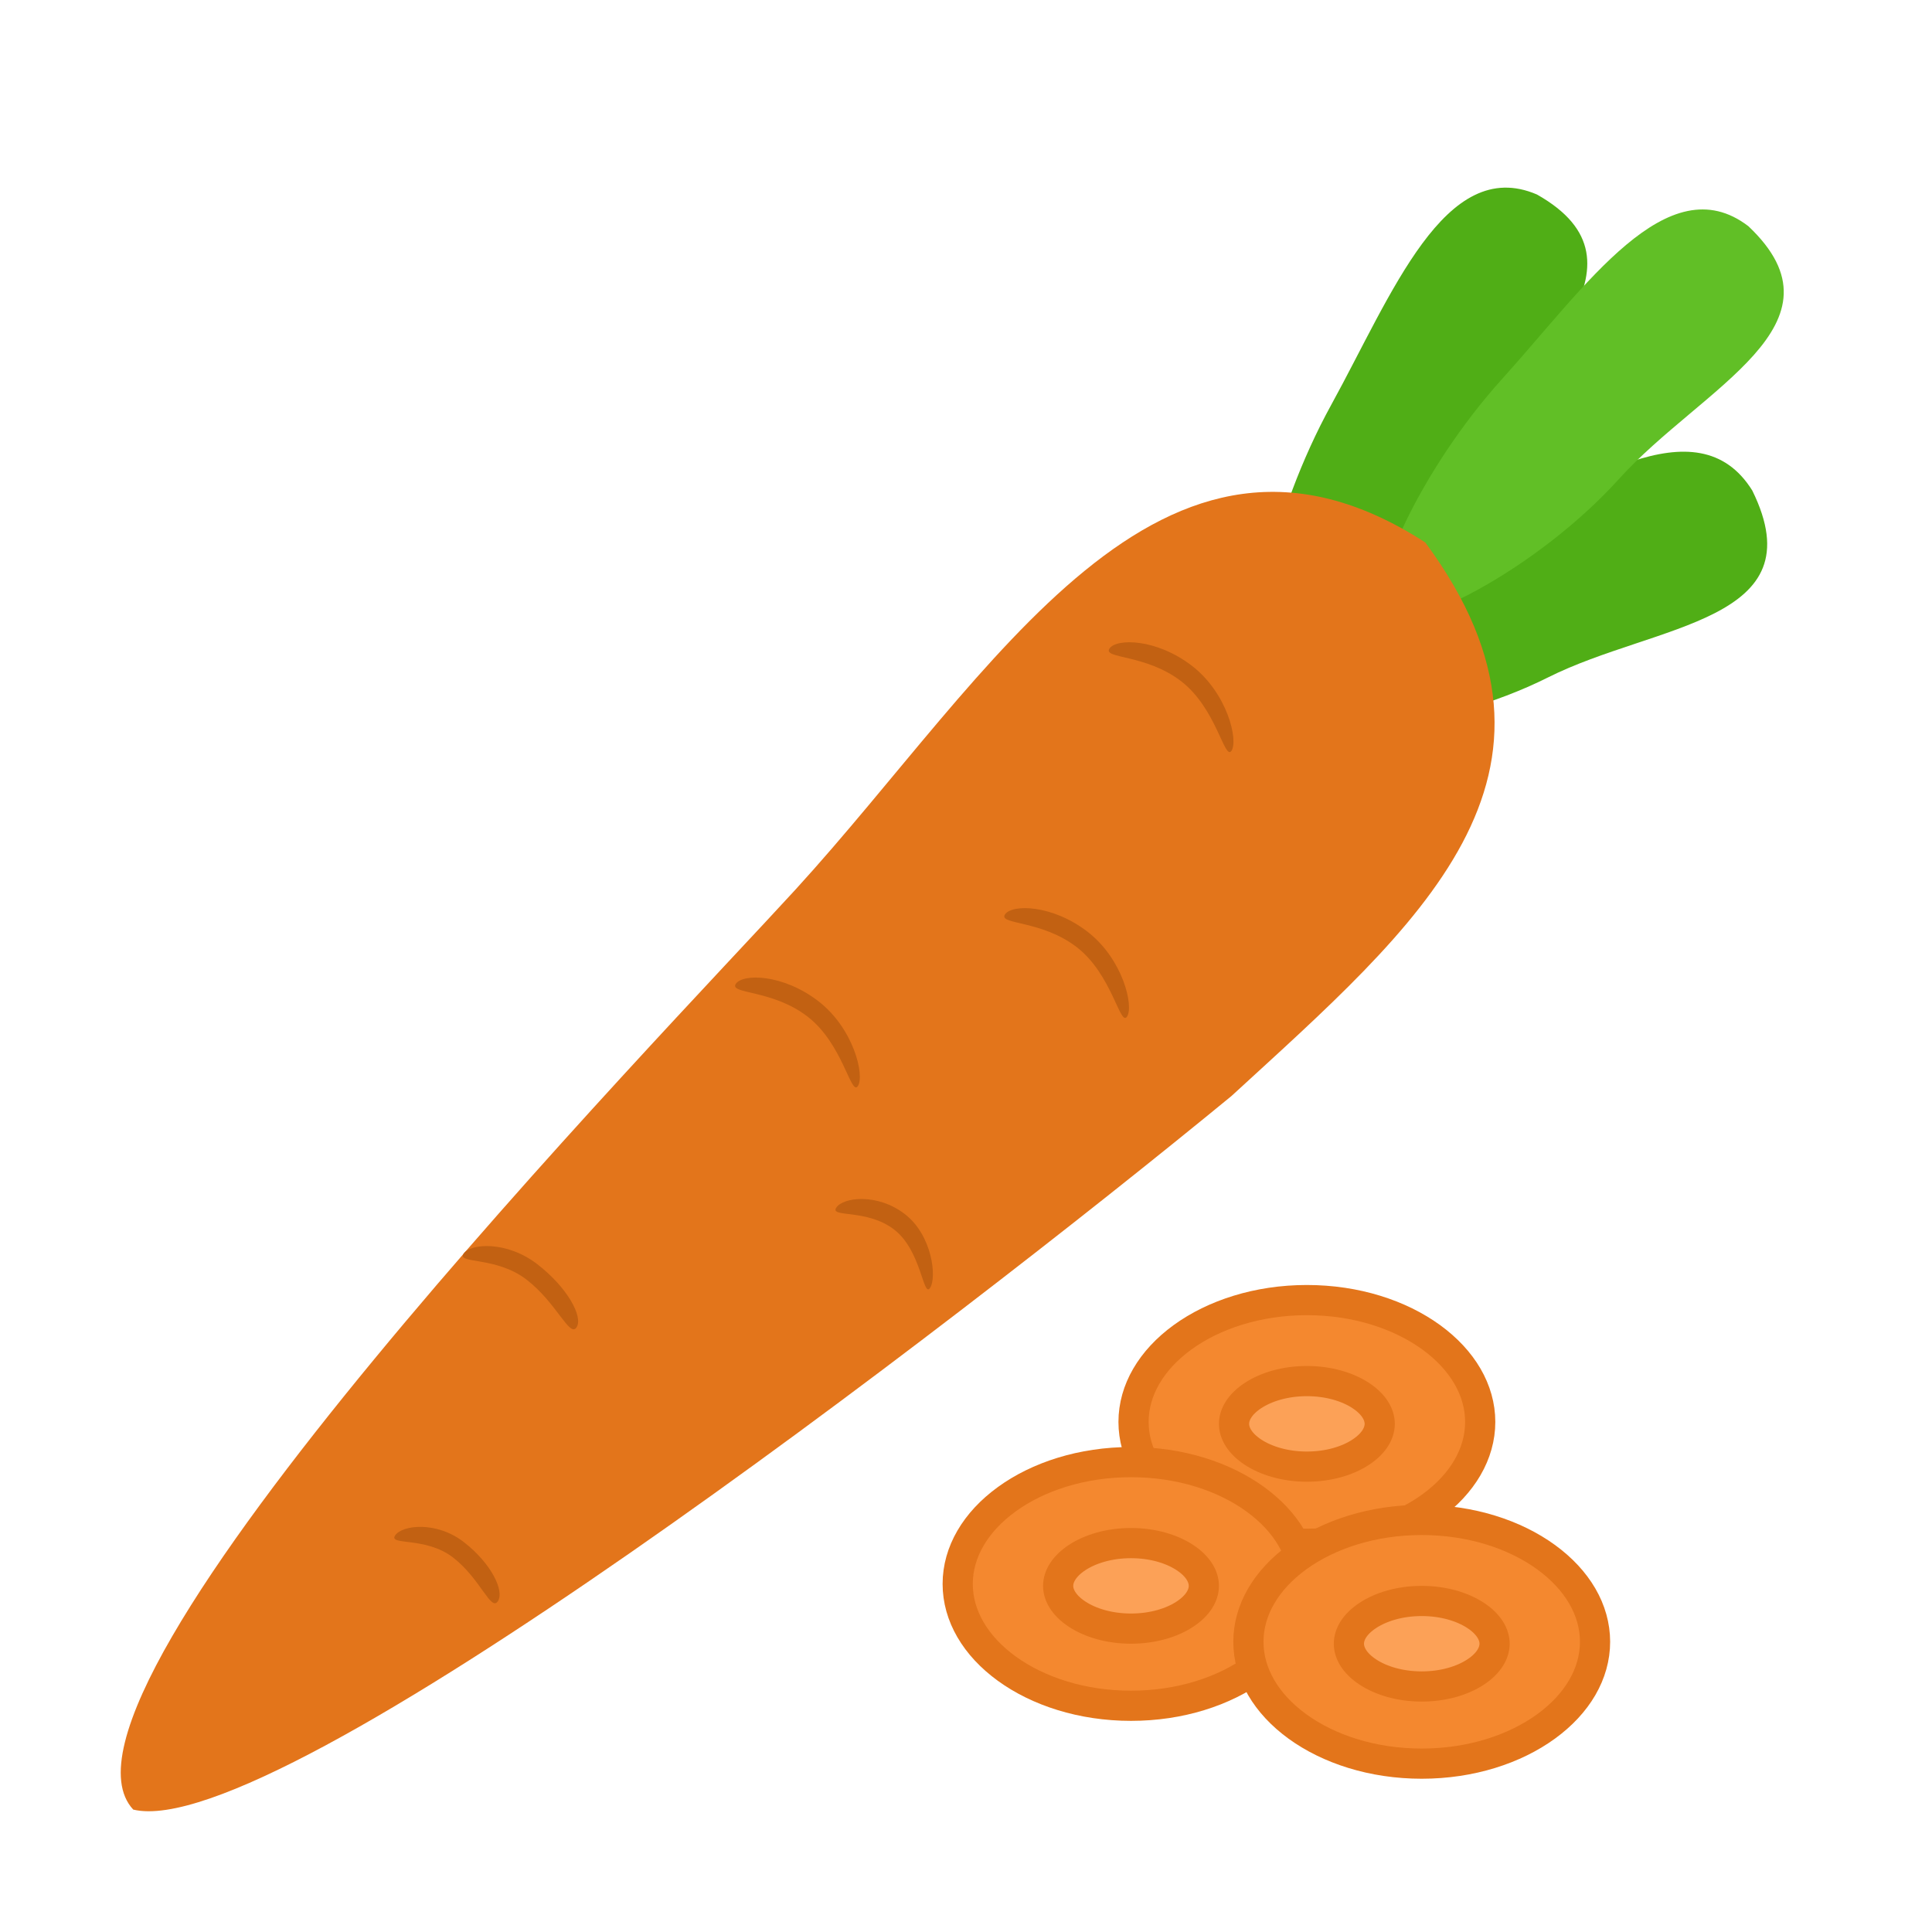
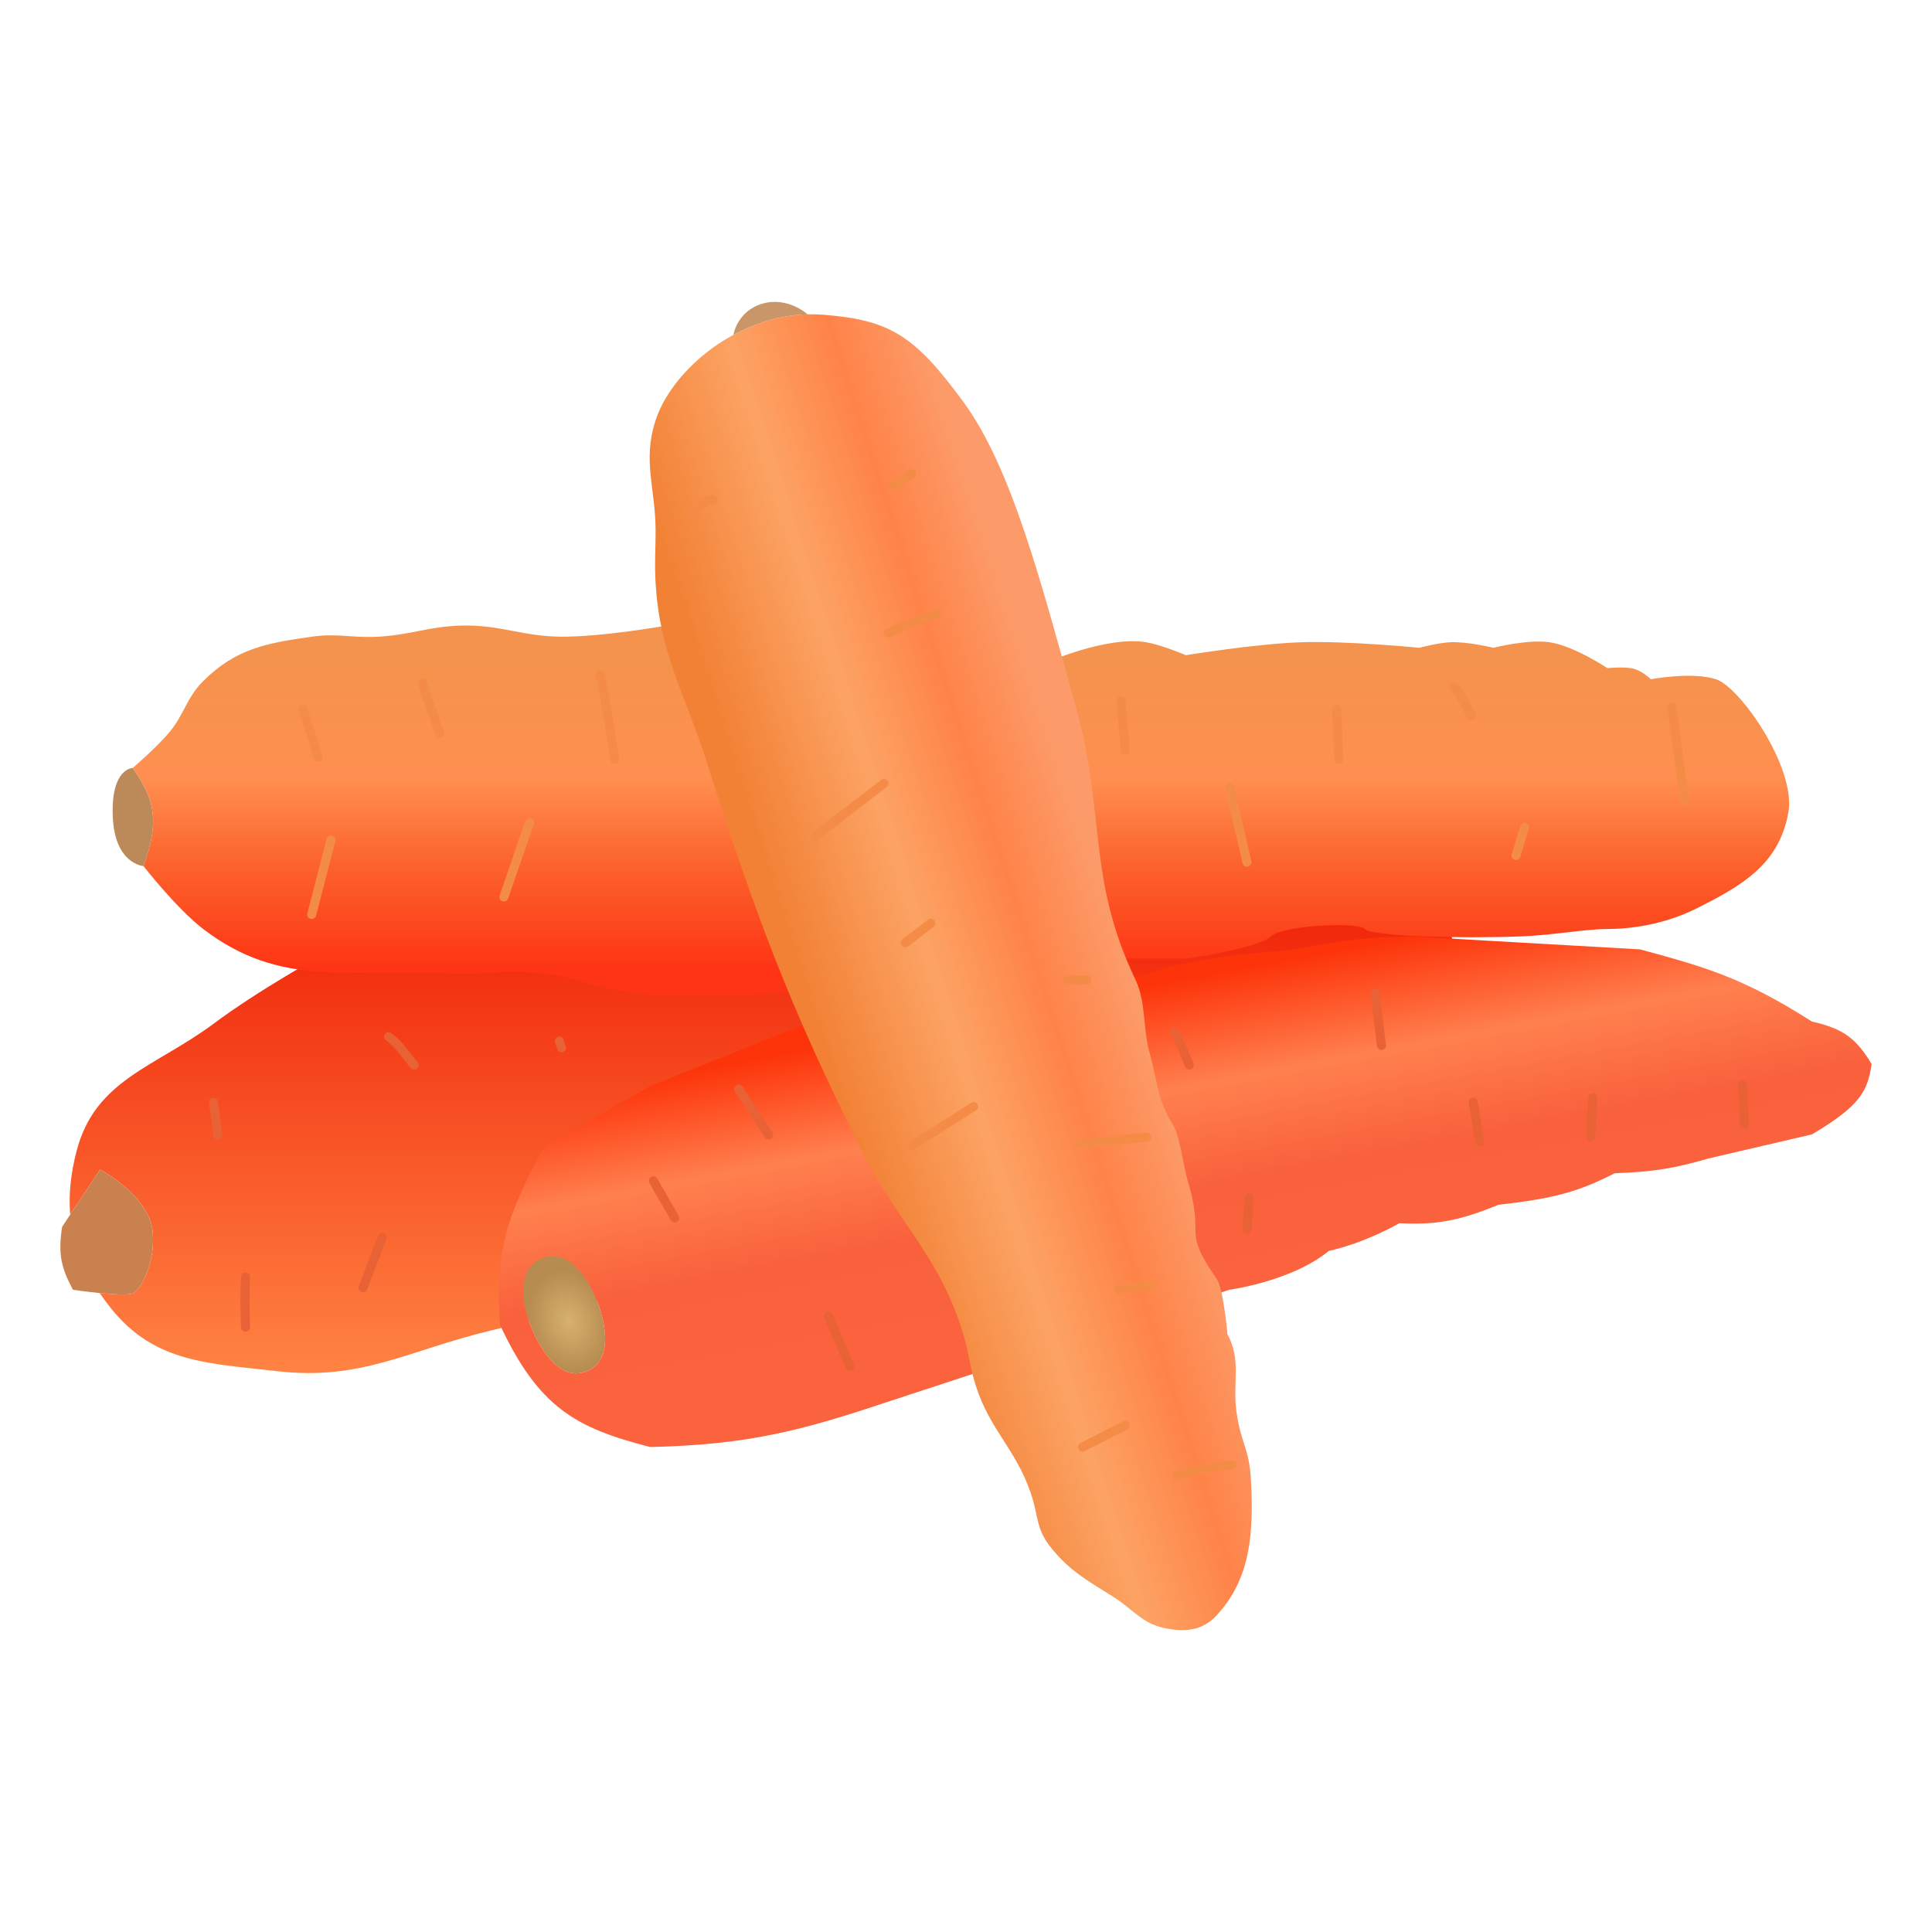
<svg xmlns="http://www.w3.org/2000/svg" width="64" height="64" viewBox="0 0 64 64" fill="none">
-   <path d="M50.913 6.443C54.977 8.739 50.588 12.014 48.583 15.66C46.579 19.305 42.862 22.503 42.043 21.982C41.223 21.462 42.096 17.052 44.101 13.407C46.105 9.761 47.866 5.132 50.913 6.443Z" fill="#50AE16" />
-   <path d="M58.047 16.25C60.194 20.612 54.851 20.65 51.281 22.44C47.71 24.231 42.963 24.613 42.56 23.686C42.158 22.759 45.196 19.65 48.766 17.86C52.336 16.069 56.222 13.318 58.047 16.25Z" fill="#50AE16" />
-   <path d="M57.916 7.492C61.364 10.75 56.381 12.825 53.636 15.861C50.89 18.898 46.578 21.067 45.896 20.354C45.213 19.641 47.026 15.575 49.772 12.539C52.517 9.502 55.241 5.447 57.916 7.492Z" fill="#61BF26" />
-   <path d="M40.795 36.306C31.462 43.972 9.17 61.095 4.414 59.945C0.788 56.048 22.029 34.197 26.35 29.47C32.889 22.314 38.417 12.283 47.215 17.97C52.922 25.7 46.918 30.683 40.795 36.306Z" fill="#E3751B" />
-   <path d="M40.795 24.87C40.565 25.214 40.304 23.475 39.131 22.57C37.957 21.664 36.523 21.828 36.753 21.483C36.983 21.14 38.314 21.153 39.487 22.058C40.661 22.964 41.025 24.526 40.795 24.87Z" fill="#C26112" />
-   <path d="M37.334 33.677C37.105 34.021 36.843 32.282 35.67 31.377C34.496 30.471 33.062 30.635 33.292 30.291C33.522 29.947 34.853 29.96 36.027 30.866C37.2 31.771 37.564 33.333 37.334 33.677Z" fill="#C26112" />
-   <path d="M28.418 35.977C28.188 36.321 27.927 34.582 26.753 33.677C25.58 32.772 24.146 32.935 24.375 32.591C24.605 32.247 25.936 32.26 27.11 33.166C28.284 34.071 28.648 35.633 28.418 35.977Z" fill="#C26112" />
-   <path d="M30.809 42.664C30.579 43.008 30.53 41.433 29.621 40.732C28.712 40.031 27.475 40.346 27.704 40.002C27.934 39.658 29.066 39.518 29.975 40.219C30.884 40.92 31.039 42.321 30.809 42.664Z" fill="#C26112" />
-   <path d="M19.098 43.972C18.868 44.316 18.447 43.164 17.441 42.388C16.436 41.613 15.127 41.873 15.357 41.529C15.587 41.185 16.791 41.101 17.796 41.876C18.802 42.652 19.328 43.629 19.098 43.972Z" fill="#C26112" />
-   <path d="M16.491 53.045C16.261 53.389 15.915 52.294 15.006 51.593C14.097 50.892 12.86 51.207 13.089 50.863C13.319 50.519 14.451 50.379 15.36 51.08C16.269 51.781 16.72 52.701 16.491 53.045Z" fill="#C26112" />
-   <path d="M49.034 47.103C49.034 48.156 48.447 49.153 47.412 49.906C46.377 50.658 44.922 51.139 43.292 51.139C41.663 51.139 40.208 50.658 39.172 49.906C38.137 49.153 37.55 48.156 37.55 47.103C37.55 46.05 38.137 45.053 39.172 44.3C40.208 43.548 41.663 43.067 43.292 43.067C44.922 43.067 46.377 43.548 47.412 44.3C48.447 45.053 49.034 46.05 49.034 47.103Z" fill="#F4882F" stroke="#E3751B" />
-   <path d="M45.705 47.167C45.705 47.474 45.516 47.816 45.077 48.105C44.643 48.391 44.013 48.584 43.292 48.584C42.572 48.584 41.942 48.391 41.507 48.105C41.069 47.816 40.879 47.474 40.879 47.167C40.879 46.86 41.069 46.518 41.507 46.229C41.942 45.943 42.572 45.75 43.292 45.75C44.013 45.75 44.643 45.943 45.077 46.229C45.516 46.518 45.705 46.86 45.705 47.167Z" fill="#FCA157" stroke="#E3751B" />
-   <path d="M43.209 52.47C43.209 53.523 42.622 54.52 41.586 55.273C40.551 56.025 39.096 56.506 37.467 56.506C35.837 56.506 34.382 56.025 33.347 55.273C32.311 54.52 31.725 53.523 31.725 52.47C31.725 51.417 32.311 50.419 33.347 49.667C34.382 48.914 35.837 48.434 37.467 48.434C39.096 48.434 40.551 48.914 41.586 49.667C42.622 50.419 43.209 51.417 43.209 52.47Z" fill="#F4882F" stroke="#E3751B" />
-   <path d="M39.879 52.534C39.879 52.841 39.69 53.183 39.251 53.471C38.817 53.757 38.187 53.95 37.466 53.95C36.746 53.95 36.116 53.757 35.681 53.471C35.243 53.183 35.053 52.841 35.053 52.534C35.053 52.227 35.243 51.885 35.681 51.596C36.116 51.31 36.746 51.117 37.466 51.117C38.187 51.117 38.817 51.31 39.251 51.596C39.69 51.885 39.879 52.227 39.879 52.534Z" fill="#FCA157" stroke="#E3751B" />
-   <path d="M52.838 54.386C52.838 55.44 52.252 56.437 51.216 57.19C50.181 57.942 48.726 58.423 47.096 58.423C45.467 58.423 44.012 57.942 42.977 57.19C41.941 56.437 41.355 55.44 41.355 54.386C41.355 53.333 41.941 52.336 42.977 51.583C44.012 50.831 45.467 50.35 47.096 50.35C48.726 50.35 50.181 50.831 51.216 51.583C52.252 52.336 52.838 53.333 52.838 54.386Z" fill="#F4882F" stroke="#E3751B" />
-   <path d="M49.51 54.45C49.51 54.757 49.32 55.099 48.882 55.388C48.447 55.674 47.817 55.867 47.097 55.867C46.376 55.867 45.746 55.674 45.312 55.388C44.873 55.099 44.684 54.757 44.684 54.45C44.684 54.143 44.873 53.801 45.312 53.513C45.746 53.227 46.376 53.034 47.097 53.034C47.817 53.034 48.447 53.227 48.882 53.513C49.32 53.801 49.51 54.143 49.51 54.45Z" fill="#FCA157" stroke="#E3751B" />
+   <path d="M11.108 31.387C10.569 31.694 8.577 32.792 7.092 33.9C5.151 35.349 3.153 35.754 2.537 38.129C2.341 38.884 2.27 39.578 2.326 40.235L3.316 38.742C3.316 38.742 4.92 39.599 5.054 40.765C5.167 41.744 4.694 42.726 4.395 42.848C4.246 42.909 3.756 42.879 3.301 42.834C3.416 43.002 3.541 43.17 3.675 43.339C5.13 45.155 6.909 45.159 9.19 45.423C11.982 45.745 13.528 44.729 16.264 44.074C20.805 42.987 27.653 40.397 27.653 40.397L48.393 32.184L47.614 29.242C47.614 29.242 11.648 31.081 11.108 31.387Z" fill="url(#paint0_linear_185_170)" />
+   <path d="M2.057 40.642C1.915 41.579 2.04 42.016 2.417 42.726C2.417 42.726 2.841 42.788 3.301 42.834C3.756 42.879 4.246 42.909 4.395 42.848C4.694 42.726 5.167 41.744 5.054 40.765C4.92 39.599 3.316 38.742 3.316 38.742L2.326 40.235L2.057 40.642Z" fill="#CA8150" />
+   <path d="M22.078 20.723C22.078 20.723 19.966 21.099 18.601 21.091C17.306 21.084 16.599 20.695 15.304 20.723C14.218 20.747 13.631 21.027 12.547 21.091C11.682 21.142 11.187 20.969 10.329 21.091C8.83 21.304 7.815 21.482 6.732 22.562C6.165 23.127 6.112 23.666 5.593 24.278C5.17 24.777 4.394 25.442 4.394 25.442C5.234 26.619 5.224 27.343 4.754 28.691C4.754 28.691 5.845 30.094 6.732 30.775C9.299 32.745 11.618 32.087 14.825 32.245C16.04 32.306 16.731 32.11 17.942 32.245C19.06 32.371 19.645 32.701 20.759 32.858C22.869 33.157 26.214 32.858 26.214 32.858L37.243 31.755H39.281C39.401 31.755 41.739 31.387 42.099 31.02C42.458 30.652 44.976 30.529 45.216 30.775C45.455 31.02 48.357 31.095 50.371 31.02C51.497 30.977 52.489 30.775 53.248 30.775C54.007 30.775 55.129 30.627 56.185 30.1C57.718 29.336 58.937 28.628 59.242 26.913C59.504 25.442 57.648 22.76 56.844 22.501C56.041 22.242 54.687 22.501 54.687 22.501C54.687 22.501 54.374 22.188 54.027 22.133C53.741 22.088 53.248 22.133 53.248 22.133C53.248 22.133 52.139 21.394 51.33 21.275C50.608 21.169 49.471 21.459 49.471 21.459C49.471 21.459 48.598 21.246 48.033 21.275C47.629 21.296 47.014 21.459 47.014 21.459C47.014 21.459 44.64 21.225 43.117 21.275C41.611 21.324 39.281 21.704 39.281 21.704C39.281 21.704 38.496 21.364 37.962 21.275C36.667 21.058 34.666 21.949 34.666 21.949L22.078 20.723Z" fill="url(#paint1_linear_185_170)" />
+   <path d="M4.754 28.691C5.224 27.343 5.234 26.619 4.394 25.442C4.394 25.442 3.675 25.442 3.735 27.036C3.795 28.63 4.754 28.691 4.754 28.691Z" fill="#BB8A58" />
+   <path d="M17.942 41.684C17.091 42.041 17.266 43.215 17.642 44.074C17.999 44.887 18.633 45.755 19.441 45.422C20.255 45.088 20.111 43.994 19.8 43.155C19.475 42.277 18.791 41.328 17.942 41.684Z" fill="url(#paint2_radial_185_170)" />
+   <path fill-rule="evenodd" clip-rule="evenodd" d="M18.062 37.945C16.692 40.347 16.409 41.643 16.563 43.89C17.848 46.621 19.055 47.298 21.539 47.935C24.791 47.855 26.507 47.409 29.511 46.403L40.721 42.726C40.721 42.726 42.798 42.445 44.017 41.439C45.255 41.163 46.355 40.52 46.355 40.52C47.623 40.583 48.35 40.432 49.652 39.907C51.523 39.701 52.332 39.457 53.488 38.865C54.808 38.819 55.482 38.697 56.605 38.374L60.022 37.578C61.666 36.608 61.867 36.114 62 35.249C61.492 34.402 61.069 34.078 60.022 33.839C57.758 32.398 56.525 32.043 54.328 31.449L46.775 31.02C45.531 31.043 44.791 31.08 42.938 31.449C40.459 31.665 39.203 31.817 37.903 32.307L26.874 33.839L21.539 35.984L18.062 37.945ZM17.642 44.074C17.266 43.215 17.091 42.041 17.942 41.684C18.791 41.328 19.475 42.277 19.8 43.155C20.111 43.994 20.255 45.088 19.441 45.422C18.633 45.755 17.999 44.887 17.642 44.074Z" fill="url(#paint3_linear_185_170)" />
+   <path d="M21.718 13.92C21.275 15.283 21.718 16.161 21.718 17.598C21.718 18.268 21.678 18.645 21.718 19.314C21.863 21.703 22.671 22.922 23.397 25.197C25.051 30.382 26.126 33.273 28.552 38.129C29.763 40.554 31.124 41.595 31.909 44.197C32.108 44.857 32.117 45.257 32.328 45.913C32.801 47.377 33.611 47.958 34.127 49.406C34.426 50.247 34.284 50.621 34.846 51.306C35.466 52.062 36.063 52.381 36.884 52.9C37.578 53.338 37.822 53.785 38.622 53.942C39.281 54.071 39.839 54.01 40.301 53.513C41.44 52.287 41.529 50.762 41.44 49.039C41.384 47.965 41.109 47.835 40.96 46.771C40.821 45.776 41.136 45.077 40.66 44.197C40.66 44.197 40.532 42.69 40.301 42.358C39.117 40.655 39.941 41.071 39.342 39.11C39.213 38.69 39.091 37.644 38.862 37.271C38.314 36.38 38.367 35.893 38.083 34.881C37.846 34.036 37.981 33.219 37.603 32.429C36.007 29.089 36.63 26.932 35.625 23.359C34.492 19.325 33.527 15.514 31.909 13.307C30.29 11.101 29.482 10.607 27.293 10.427C27.112 10.412 26.932 10.407 26.754 10.412C25.868 10.436 25.029 10.694 24.296 11.091C23.012 11.785 22.05 12.902 21.718 13.92Z" fill="url(#paint4_linear_185_170)" />
+   <path d="M25.255 10.059C24.416 10.304 24.296 11.091 24.296 11.091C25.029 10.694 25.868 10.436 26.754 10.412C26.754 10.412 26.094 9.814 25.255 10.059Z" fill="#C89669" />
+   <path d="M22.916 16.986C23.104 16.844 23.367 16.552 23.623 16.552" stroke="#F48B47" stroke-width="0.3" stroke-linecap="round" />
+   <path d="M29.564 16.118L30.201 15.684" stroke="#F48B47" stroke-width="0.3" stroke-linecap="round" />
+   <path d="M29.424 20.964C29.965 20.719 30.497 20.509 31.051 20.313" stroke="#F48B47" stroke-width="0.3" stroke-linecap="round" />
+   <path d="M27.019 27.689L29.282 25.954" stroke="#F48B47" stroke-width="0.3" stroke-linecap="round" />
+   <path d="M29.989 31.233L30.838 30.582" stroke="#F48B47" stroke-width="0.3" stroke-linecap="round" />
+   <path d="M35.365 32.463H36.002" stroke="#F48B47" stroke-width="0.3" stroke-linecap="round" />
+   <path d="M35.789 37.887L37.982 37.67" stroke="#F48B47" stroke-width="0.3" stroke-linecap="round" />
+   <path d="M37.062 42.732L38.194 42.587" stroke="#F48B47" stroke-width="0.3" stroke-linecap="round" />
+   <path d="M30.201 37.959L32.252 36.657" stroke="#F48B47" stroke-width="0.3" stroke-linecap="round" />
+   <path d="M35.86 47.939L37.275 47.216" stroke="#F48B47" stroke-width="0.3" stroke-linecap="round" />
+   <path d="M38.973 48.879C39.551 48.664 40.211 48.626 40.812 48.518" stroke="#F48B47" stroke-width="0.3" stroke-linecap="round" />
+   <path d="M37.133 23.206L37.274 24.869" stroke="#F48B47" stroke-width="0.3" stroke-linecap="round" />
+   <path d="M40.74 26.098L41.306 28.557" stroke="#F48B47" stroke-width="0.3" stroke-linecap="round" />
+   <path d="M44.277 23.495L44.348 25.158" stroke="#F48B47" stroke-width="0.3" stroke-linecap="round" />
+   <path d="M48.168 22.772C48.427 23.002 48.568 23.418 48.734 23.712" stroke="#F48B47" stroke-width="0.3" stroke-linecap="round" />
+   <path d="M55.382 23.422L55.806 26.532" stroke="#F48B47" stroke-width="0.3" stroke-linecap="round" />
+   <path d="M50.502 27.4L50.219 28.34" stroke="#F48B47" stroke-width="0.3" stroke-linecap="round" />
+   <path d="M10.043 23.495L10.538 25.086" stroke="#F48B47" stroke-width="0.3" stroke-linecap="round" />
+   <path d="M14.004 22.627C14.151 23.192 14.379 23.74 14.57 24.29" stroke="#F48B47" stroke-width="0.3" stroke-linecap="round" />
+   <path d="M19.875 22.338C20.087 23.267 20.211 24.219 20.37 25.158" stroke="#F48B47" stroke-width="0.3" stroke-linecap="round" />
+   <path d="M17.54 27.256L16.691 29.714" stroke="#F48B47" stroke-width="0.3" stroke-linecap="round" />
+   <path d="M10.325 30.293L10.962 27.834" stroke="#F48B47" stroke-width="0.3" stroke-linecap="round" />
+   <path d="M57.788 37.236L57.717 35.934" stroke="#E96235" stroke-width="0.3" stroke-linecap="round" />
+   <path d="M52.694 37.67L52.765 36.368" stroke="#E96235" stroke-width="0.3" stroke-linecap="round" />
+   <path d="M45.551 32.897L45.763 34.632" stroke="#E96235" stroke-width="0.3" stroke-linecap="round" />
+   <path d="M38.901 34.198C39.11 34.534 39.238 34.922 39.397 35.283" stroke="#E96235" stroke-width="0.3" stroke-linecap="round" />
+   <path d="M41.307 40.707L41.377 39.695" stroke="#E96235" stroke-width="0.3" stroke-linecap="round" />
+   <path d="M49.016 37.814L48.804 36.513" stroke="#E96235" stroke-width="0.3" stroke-linecap="round" />
+   <path d="M24.473 36.079L25.463 37.597" stroke="#E96235" stroke-width="0.3" stroke-linecap="round" />
+   <path d="M21.643 39.116L22.35 40.346" stroke="#E96235" stroke-width="0.3" stroke-linecap="round" />
+   <path d="M28.151 45.263L27.443 43.6" stroke="#E96235" stroke-width="0.3" stroke-linecap="round" />
+   <path d="M7.072 36.513L7.214 37.597" stroke="#E96235" stroke-width="0.3" stroke-linecap="round" />
+   <path d="M8.133 43.962C8.112 43.401 8.109 42.85 8.133 42.298" stroke="#E96235" stroke-width="0.3" stroke-linecap="round" />
+   <path d="M12.023 42.66L12.66 40.996" stroke="#E96235" stroke-width="0.3" stroke-linecap="round" />
+   <path d="M12.872 34.343C13.207 34.577 13.457 34.978 13.721 35.283" stroke="#E96235" stroke-width="0.3" stroke-linecap="round" />
+   <path d="M18.53 34.488L18.601 34.705" stroke="#E96235" stroke-width="0.3" stroke-linecap="round" />
+   <defs>
+     <linearGradient id="paint0_linear_185_170" x1="25.197" y1="29.242" x2="25.197" y2="45.484" gradientUnits="userSpaceOnUse">
+       <stop stop-color="#F01F06" />
+       <stop offset="1" stop-color="#FF8343" />
+     </linearGradient>
+     <linearGradient id="paint1_linear_185_170" x1="31.489" y1="32.123" x2="31.489" y2="21.949" gradientUnits="userSpaceOnUse">
+       <stop stop-color="#FE3414" />
+       <stop offset="0.338" stop-color="#FC622C" />
+       <stop offset="0.625" stop-color="#FF8F50" />
+       <stop offset="1" stop-color="#F4934D" />
+     </linearGradient>
+     <radialGradient id="paint2_radial_185_170" cx="0" cy="0" r="1" gradientUnits="userSpaceOnUse" gradientTransform="translate(18.8413 43.7678) rotate(-16.2846) scale(1.31142 1.71732)">
+       <stop stop-color="#D7B16E" />
+       <stop offset="1" stop-color="#B68C50" />
+     </radialGradient>
+     <linearGradient id="paint3_linear_185_170" x1="36.285" y1="32.981" x2="38.162" y2="43.017" gradientUnits="userSpaceOnUse">
+       <stop stop-color="#FD340A" />
+       <stop offset="0.347" stop-color="#FF804F" />
+       <stop offset="0.667" stop-color="#F9613C" />
+       <stop offset="1" stop-color="#FB623E" />
+     </linearGradient>
+     <linearGradient id="paint4_linear_185_170" x1="37.663" y1="33.042" x2="27.791" y2="36.222" gradientUnits="userSpaceOnUse">
+       <stop stop-color="#FC9B69" />
+       <stop offset="0.277" stop-color="#FF8348" />
+       <stop offset="0.59" stop-color="#FCA364" />
+       <stop offset="1" stop-color="#F28135" />
+     </linearGradient>
+   </defs>
</svg>
